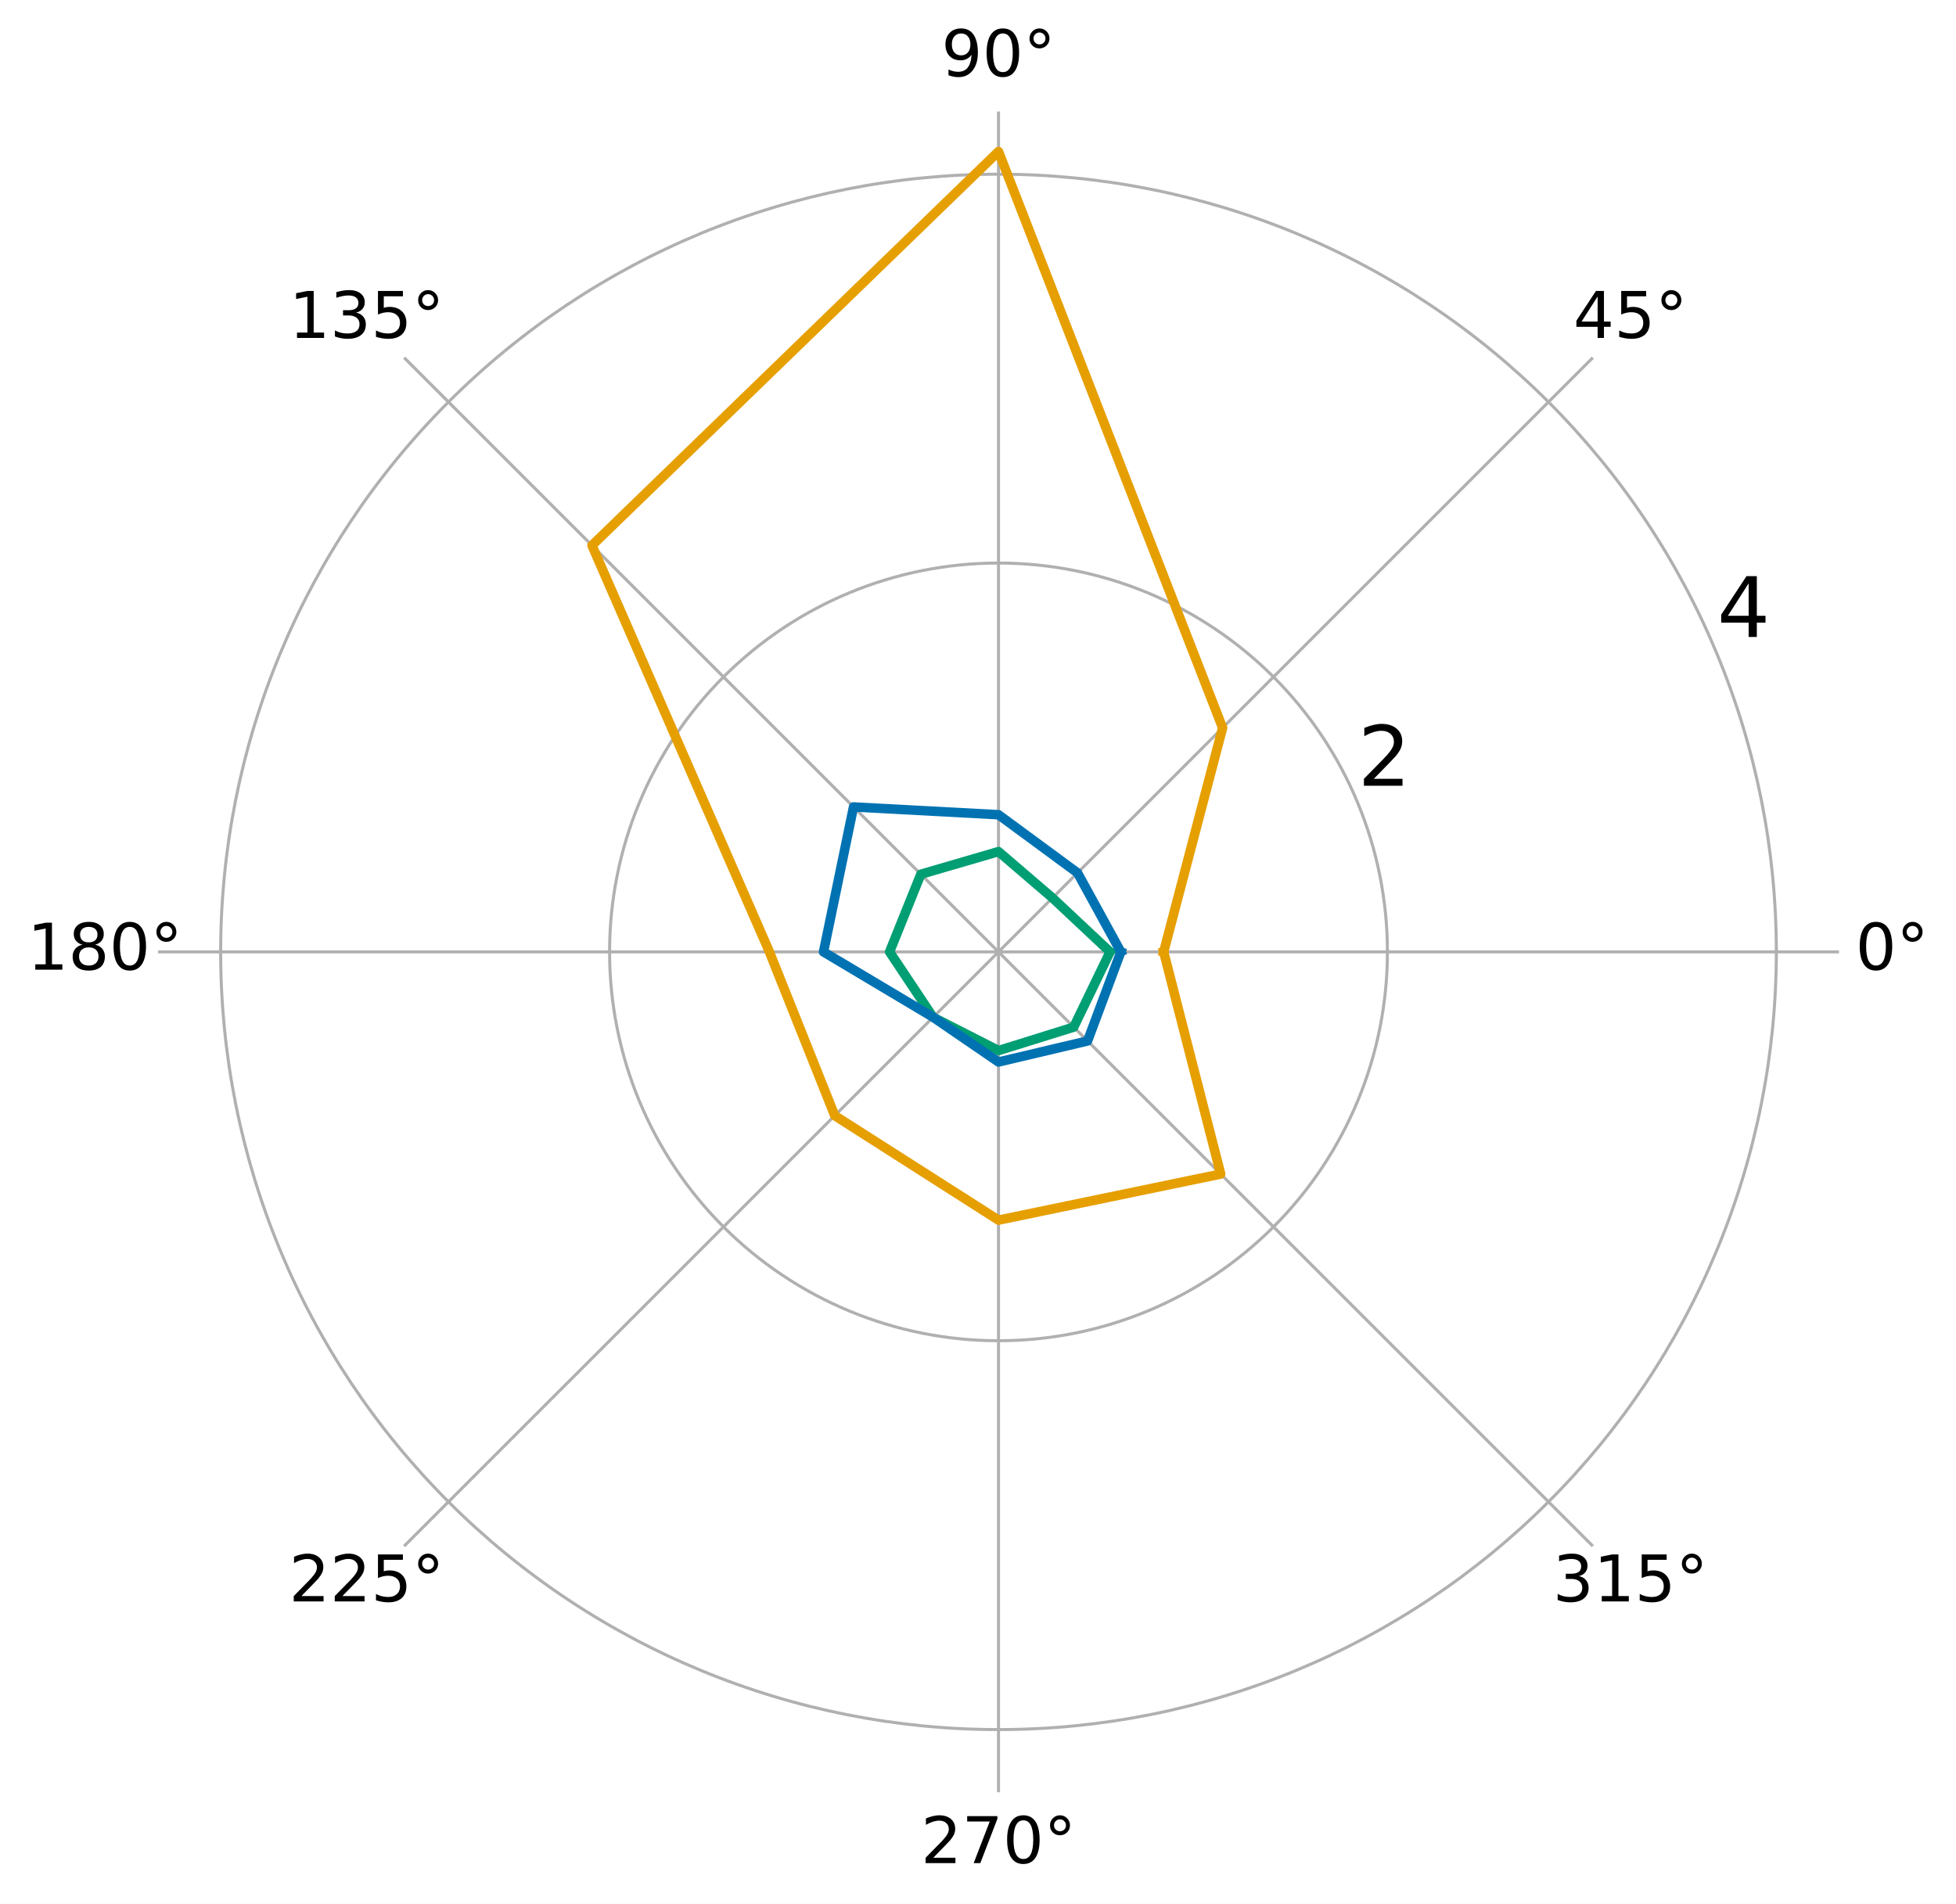
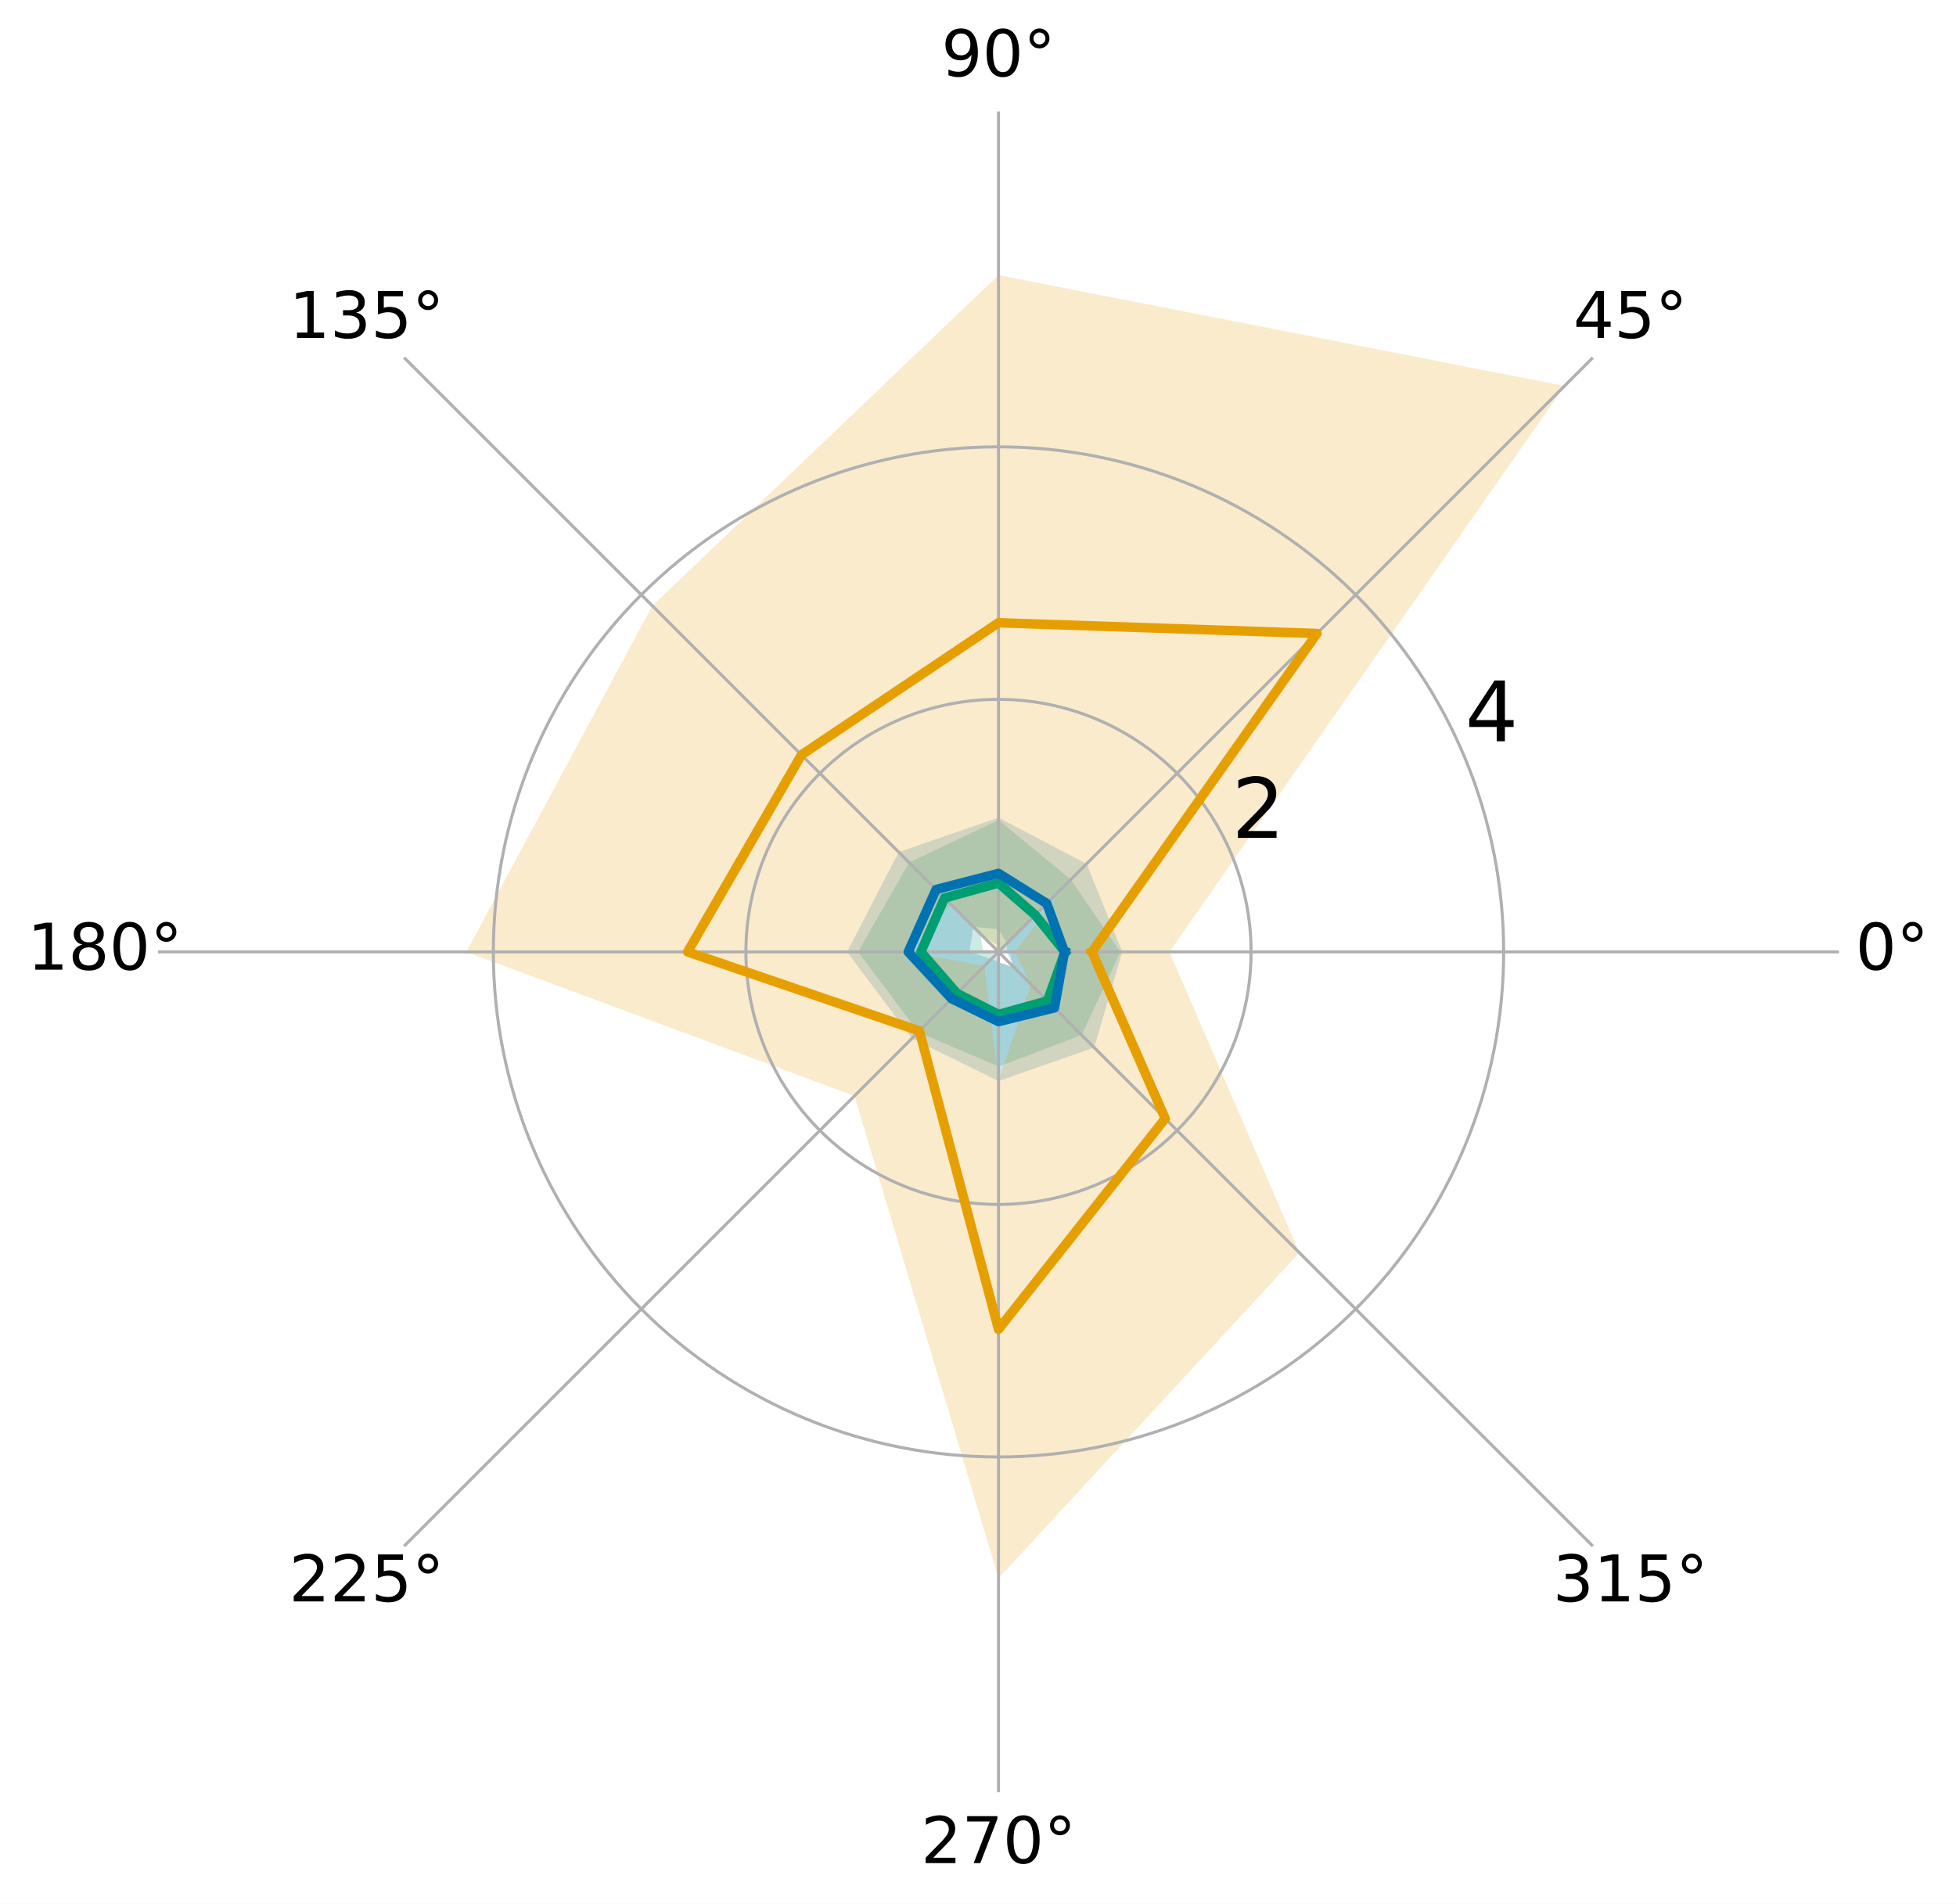
<svg xmlns="http://www.w3.org/2000/svg" xmlns:xlink="http://www.w3.org/1999/xlink" width="516.053pt" height="502.373pt" viewBox="0 0 516.053 502.373" version="1.1">
  <defs>
    <style type="text/css">*{stroke-linejoin: round; stroke-linecap: butt}</style>
  </defs>
  <g id="figure_1">
    <g id="patch_1">
      <path d="M 0 502.373  L 516.053 502.373  L 516.053 0  L 0 0  z " style="fill: #ffffff" />
    </g>
    <g id="axes_1">
      <g id="patch_2">
        <path d="M 485.194 251.186  C 485.194 222.065 479.458 193.227 468.314 166.323  C 457.17 139.418 440.834 114.97 420.242 94.378  C 399.651 73.787 375.203 57.451 348.298 46.307  C 321.394 35.163 292.556 29.426 263.434 29.426  C 234.313 29.426 205.475 35.163 178.57 46.307  C 151.666 57.451 127.218 73.787 106.626 94.378  C 86.035 114.97 69.699 139.418 58.555 166.323  C 47.411 193.227 41.674 222.065 41.674 251.186  C 41.674 280.308 47.411 309.146 58.555 336.05  C 69.699 362.955 86.035 387.403 106.626 407.994  C 127.218 428.586 151.666 444.922 178.57 456.066  C 205.475 467.21 234.313 472.946 263.434 472.946  C 292.556 472.946 321.394 467.21 348.298 456.066  C 375.203 444.922 399.651 428.586 420.242 407.994  C 440.834 387.403 457.17 362.955 468.314 336.05  C 479.458 309.146 485.194 280.308 485.194 251.186  M 263.434 251.186  C 263.434 251.186 263.434 251.186 263.434 251.186  C 263.434 251.186 263.434 251.186 263.434 251.186  C 263.434 251.186 263.434 251.186 263.434 251.186  C 263.434 251.186 263.434 251.186 263.434 251.186  C 263.434 251.186 263.434 251.186 263.434 251.186  C 263.434 251.186 263.434 251.186 263.434 251.186  C 263.434 251.186 263.434 251.186 263.434 251.186  C 263.434 251.186 263.434 251.186 263.434 251.186  C 263.434 251.186 263.434 251.186 263.434 251.186  C 263.434 251.186 263.434 251.186 263.434 251.186  C 263.434 251.186 263.434 251.186 263.434 251.186  C 263.434 251.186 263.434 251.186 263.434 251.186  C 263.434 251.186 263.434 251.186 263.434 251.186  C 263.434 251.186 263.434 251.186 263.434 251.186  C 263.434 251.186 263.434 251.186 263.434 251.186  C 263.434 251.186 263.434 251.186 263.434 251.186  z " style="fill: #ffffff" />
      </g>
+       <g id="PolyCollection_1">
+         <defs>
+           <path id="m7b139d3107" d="M 295.572 -251.186  L 266.367 -251.186  L 263.756 -251.509  L 263.434 -252.725  L 258.566 -256.055  L 259.506 -251.186  L 262.713 -250.465  L 263.434 -248.424  L 267.323 -247.298  L 266.367 -251.186  L 295.572 -251.186  L 295.572 -251.186  L 285.383 -229.238  L 263.434 -220.932  L 242.262 -230.014  L 226.381 -251.186  L 239.858 -274.763  L 263.434 -285.977  L 282.523 -270.275  L 295.572 -251.186  z " />
+         </defs>
+         <g clip-path="url(#p040e61b2b8)">
+           <use xlink:href="#m7b139d3107" x="0" y="502.373" style="fill: #009e73; fill-opacity: 0.2" />
+         </g>
+       </g>
+       <g id="PolyCollection_2">
+         <defs>
+           <path id="m2062d7bd07" d="M 296.093 -251.186  L 265.592 -251.186  L 265.709 -253.461  L 263.434 -257.194  L 256.828 -257.792  L 255.782 -251.186  L 261.55 -249.302  L 263.434 -248.487  L 267.713 -246.908  L 265.592 -251.186  L 296.093 -251.186  L 296.093 -251.186  L 288.675 -225.946  L 263.434 -217.094  L 240.597 -228.349  L 223.477 -251.186  L 237.107 -277.514  L 263.434 -286.612  L 286.67 -274.422  L 296.093 -251.186  z " />
+         </defs>
+         <g clip-path="url(#p040e61b2b8)">
+           <use xlink:href="#m2062d7bd07" x="0" y="502.373" style="fill: #0072b2; fill-opacity: 0.2" />
+         </g>
+       </g>
+       <g id="PolyCollection_3">
+         <defs>
+           <path id="m95611dec97" d="M 308.528 -251.186  L 267.69 -251.186  L 282.146 -269.898  L 263.434 -251.186  L 250.784 -263.837  L 239.81 -251.186  L 259.705 -247.457  L 263.434 -217.285  L 272.029 -242.591  L 267.69 -251.186  L 308.528 -251.186  L 308.528 -251.186  L 342.807 -171.814  L 263.434 -85.922  L 225.426 -213.178  L 123.02 -251.186  L 172.108 -342.512  L 263.434 -429.771  L 412.775 -400.527  L 308.528 -251.186  z " />
+         </defs>
+         <g clip-path="url(#p040e61b2b8)">
+           <use xlink:href="#m95611dec97" x="0" y="502.373" style="fill: #e69f00; fill-opacity: 0.2" />
+         </g>
+       </g>
      <g id="matplotlib.axis_1">
        <g id="xtick_1">
          <g id="line2d_1">
-             <path d="M 263.434 251.186  L 485.194 251.186  " clip-path="url(#p0285521f12)" style="fill: none; stroke: #b0b0b0; stroke-width: 0.8; stroke-linecap: square" />
+             <path d="M 263.434 251.186  L 485.194 251.186  " clip-path="url(#p040e61b2b8)" style="fill: none; stroke: #b0b0b0; stroke-width: 0.8; stroke-linecap: square" />
          </g>
          <g id="text_1">
            <g transform="translate(489.5362 255.8773) scale(0.17 -0.17)">
              <defs>
                <path id="DejaVuSans-30" d="M 2034 4250  Q 1547 4250 1301 3770  Q 1056 3291 1056 2328  Q 1056 1369 1301 889  Q 1547 409 2034 409  Q 2525 409 2770 889  Q 3016 1369 3016 2328  Q 3016 3291 2770 3770  Q 2525 4250 2034 4250  z M 2034 4750  Q 2819 4750 3233 4129  Q 3647 3509 3647 2328  Q 3647 1150 3233 529  Q 2819 -91 2034 -91  Q 1250 -91 836 529  Q 422 1150 422 2328  Q 422 3509 836 4129  Q 1250 4750 2034 4750  z " transform="scale(0.015625)" />
                <path id="DejaVuSans-b0" d="M 1600 4347  Q 1350 4347 1178 4173  Q 1006 4000 1006 3750  Q 1006 3503 1178 3333  Q 1350 3163 1600 3163  Q 1850 3163 2022 3333  Q 2194 3503 2194 3750  Q 2194 3997 2020 4172  Q 1847 4347 1600 4347  z M 1600 4750  Q 1800 4750 1984 4673  Q 2169 4597 2303 4453  Q 2447 4313 2519 4134  Q 2591 3956 2591 3750  Q 2591 3338 2302 3052  Q 2013 2766 1594 2766  Q 1172 2766 890 3047  Q 609 3328 609 3750  Q 609 4169 896 4459  Q 1184 4750 1600 4750  z " transform="scale(0.015625)" />
              </defs>
              <use xlink:href="#DejaVuSans-30" />
-               <use xlink:href="#DejaVuSans-b0" transform="translate(63.62305 0)" />
+               <use xlink:href="#DejaVuSans-b0" x="63.623" />
            </g>
          </g>
        </g>
        <g id="xtick_2">
          <g id="line2d_2">
-             <path d="M 263.434 251.186  L 420.242 94.378  " clip-path="url(#p0285521f12)" style="fill: none; stroke: #b0b0b0; stroke-width: 0.8; stroke-linecap: square" />
+             <path d="M 263.434 251.186  L 420.242 94.378  " clip-path="url(#p040e61b2b8)" style="fill: none; stroke: #b0b0b0; stroke-width: 0.8; stroke-linecap: square" />
          </g>
          <g id="text_2">
            <g transform="translate(415.0756 89.16985) scale(0.17 -0.17)">
              <defs>
                <path id="DejaVuSans-34" d="M 2419 4116  L 825 1625  L 2419 1625  L 2419 4116  z M 2253 4666  L 3047 4666  L 3047 1625  L 3713 1625  L 3713 1100  L 3047 1100  L 3047 0  L 2419 0  L 2419 1100  L 313 1100  L 313 1709  L 2253 4666  z " transform="scale(0.015625)" />
                <path id="DejaVuSans-35" d="M 691 4666  L 3169 4666  L 3169 4134  L 1269 4134  L 1269 2991  Q 1406 3038 1543 3061  Q 1681 3084 1819 3084  Q 2600 3084 3056 2656  Q 3513 2228 3513 1497  Q 3513 744 3044 326  Q 2575 -91 1722 -91  Q 1428 -91 1123 -41  Q 819 9 494 109  L 494 744  Q 775 591 1075 516  Q 1375 441 1709 441  Q 2250 441 2565 725  Q 2881 1009 2881 1497  Q 2881 1984 2565 2268  Q 2250 2553 1709 2553  Q 1456 2553 1204 2497  Q 953 2441 691 2322  L 691 4666  z " transform="scale(0.015625)" />
              </defs>
              <use xlink:href="#DejaVuSans-34" />
-               <use xlink:href="#DejaVuSans-35" transform="translate(63.62305 0)" />
-               <use xlink:href="#DejaVuSans-b0" transform="translate(127.2461 0)" />
+               <use xlink:href="#DejaVuSans-35" x="63.623" />
+               <use xlink:href="#DejaVuSans-b0" x="127.246" />
            </g>
          </g>
        </g>
        <g id="xtick_3">
          <g id="line2d_3">
-             <path d="M 263.434 251.186  L 263.434 29.426  " clip-path="url(#p0285521f12)" style="fill: none; stroke: #b0b0b0; stroke-width: 0.8; stroke-linecap: square" />
+             <path d="M 263.434 251.186  L 263.434 29.426  " clip-path="url(#p040e61b2b8)" style="fill: none; stroke: #b0b0b0; stroke-width: 0.8; stroke-linecap: square" />
          </g>
          <g id="text_3">
            <g transform="translate(248.3681 20.11734) scale(0.17 -0.17)">
              <defs>
                <path id="DejaVuSans-39" d="M 703 97  L 703 672  Q 941 559 1184 500  Q 1428 441 1663 441  Q 2288 441 2617 861  Q 2947 1281 2994 2138  Q 2813 1869 2534 1725  Q 2256 1581 1919 1581  Q 1219 1581 811 2004  Q 403 2428 403 3163  Q 403 3881 828 4315  Q 1253 4750 1959 4750  Q 2769 4750 3195 4129  Q 3622 3509 3622 2328  Q 3622 1225 3098 567  Q 2575 -91 1691 -91  Q 1453 -91 1209 -44  Q 966 3 703 97  z M 1959 2075  Q 2384 2075 2632 2365  Q 2881 2656 2881 3163  Q 2881 3666 2632 3958  Q 2384 4250 1959 4250  Q 1534 4250 1286 3958  Q 1038 3666 1038 3163  Q 1038 2656 1286 2365  Q 1534 2075 1959 2075  z " transform="scale(0.015625)" />
              </defs>
              <use xlink:href="#DejaVuSans-39" />
-               <use xlink:href="#DejaVuSans-30" transform="translate(63.62305 0)" />
-               <use xlink:href="#DejaVuSans-b0" transform="translate(127.2461 0)" />
+               <use xlink:href="#DejaVuSans-30" x="63.623" />
+               <use xlink:href="#DejaVuSans-b0" x="127.246" />
            </g>
          </g>
        </g>
        <g id="xtick_4">
          <g id="line2d_4">
-             <path d="M 263.434 251.186  L 106.626 94.378  " clip-path="url(#p0285521f12)" style="fill: none; stroke: #b0b0b0; stroke-width: 0.8; stroke-linecap: square" />
+             <path d="M 263.434 251.186  L 106.626 94.378  " clip-path="url(#p040e61b2b8)" style="fill: none; stroke: #b0b0b0; stroke-width: 0.8; stroke-linecap: square" />
          </g>
          <g id="text_4">
            <g transform="translate(76.2525 89.16985) scale(0.17 -0.17)">
              <defs>
                <path id="DejaVuSans-31" d="M 794 531  L 1825 531  L 1825 4091  L 703 3866  L 703 4441  L 1819 4666  L 2450 4666  L 2450 531  L 3481 531  L 3481 0  L 794 0  L 794 531  z " transform="scale(0.015625)" />
                <path id="DejaVuSans-33" d="M 2597 2516  Q 3050 2419 3304 2112  Q 3559 1806 3559 1356  Q 3559 666 3084 287  Q 2609 -91 1734 -91  Q 1441 -91 1130 -33  Q 819 25 488 141  L 488 750  Q 750 597 1062 519  Q 1375 441 1716 441  Q 2309 441 2620 675  Q 2931 909 2931 1356  Q 2931 1769 2642 2001  Q 2353 2234 1838 2234  L 1294 2234  L 1294 2753  L 1863 2753  Q 2328 2753 2575 2939  Q 2822 3125 2822 3475  Q 2822 3834 2567 4026  Q 2313 4219 1838 4219  Q 1578 4219 1281 4162  Q 984 4106 628 3988  L 628 4550  Q 988 4650 1302 4700  Q 1616 4750 1894 4750  Q 2613 4750 3031 4423  Q 3450 4097 3450 3541  Q 3450 3153 3228 2886  Q 3006 2619 2597 2516  z " transform="scale(0.015625)" />
              </defs>
              <use xlink:href="#DejaVuSans-31" />
-               <use xlink:href="#DejaVuSans-33" transform="translate(63.62305 0)" />
-               <use xlink:href="#DejaVuSans-35" transform="translate(127.2461 0)" />
-               <use xlink:href="#DejaVuSans-b0" transform="translate(190.8691 0)" />
+               <use xlink:href="#DejaVuSans-33" x="63.623" />
+               <use xlink:href="#DejaVuSans-35" x="127.246" />
+               <use xlink:href="#DejaVuSans-b0" x="190.869" />
            </g>
          </g>
        </g>
        <g id="xtick_5">
          <g id="line2d_5">
-             <path d="M 263.434 251.186  L 41.674 251.186  " clip-path="url(#p0285521f12)" style="fill: none; stroke: #b0b0b0; stroke-width: 0.8; stroke-linecap: square" />
+             <path d="M 263.434 251.186  L 41.674 251.186  " clip-path="url(#p040e61b2b8)" style="fill: none; stroke: #b0b0b0; stroke-width: 0.8; stroke-linecap: square" />
          </g>
          <g id="text_5">
            <g transform="translate(7.2 255.8773) scale(0.17 -0.17)">
              <defs>
                <path id="DejaVuSans-38" d="M 2034 2216  Q 1584 2216 1326 1975  Q 1069 1734 1069 1313  Q 1069 891 1326 650  Q 1584 409 2034 409  Q 2484 409 2743 651  Q 3003 894 3003 1313  Q 3003 1734 2745 1975  Q 2488 2216 2034 2216  z M 1403 2484  Q 997 2584 770 2862  Q 544 3141 544 3541  Q 544 4100 942 4425  Q 1341 4750 2034 4750  Q 2731 4750 3128 4425  Q 3525 4100 3525 3541  Q 3525 3141 3298 2862  Q 3072 2584 2669 2484  Q 3125 2378 3379 2068  Q 3634 1759 3634 1313  Q 3634 634 3220 271  Q 2806 -91 2034 -91  Q 1263 -91 848 271  Q 434 634 434 1313  Q 434 1759 690 2068  Q 947 2378 1403 2484  z M 1172 3481  Q 1172 3119 1398 2916  Q 1625 2713 2034 2713  Q 2441 2713 2670 2916  Q 2900 3119 2900 3481  Q 2900 3844 2670 4047  Q 2441 4250 2034 4250  Q 1625 4250 1398 4047  Q 1172 3844 1172 3481  z " transform="scale(0.015625)" />
              </defs>
              <use xlink:href="#DejaVuSans-31" />
-               <use xlink:href="#DejaVuSans-38" transform="translate(63.62305 0)" />
-               <use xlink:href="#DejaVuSans-30" transform="translate(127.2461 0)" />
-               <use xlink:href="#DejaVuSans-b0" transform="translate(190.8691 0)" />
+               <use xlink:href="#DejaVuSans-38" x="63.623" />
+               <use xlink:href="#DejaVuSans-30" x="127.246" />
+               <use xlink:href="#DejaVuSans-b0" x="190.869" />
            </g>
          </g>
        </g>
        <g id="xtick_6">
          <g id="line2d_6">
-             <path d="M 263.434 251.186  L 106.626 407.994  " clip-path="url(#p0285521f12)" style="fill: none; stroke: #b0b0b0; stroke-width: 0.8; stroke-linecap: square" />
+             <path d="M 263.434 251.186  L 106.626 407.994  " clip-path="url(#p040e61b2b8)" style="fill: none; stroke: #b0b0b0; stroke-width: 0.8; stroke-linecap: square" />
          </g>
          <g id="text_6">
            <g transform="translate(76.2525 422.5848) scale(0.17 -0.17)">
              <defs>
                <path id="DejaVuSans-32" d="M 1228 531  L 3431 531  L 3431 0  L 469 0  L 469 531  Q 828 903 1448 1529  Q 2069 2156 2228 2338  Q 2531 2678 2651 2914  Q 2772 3150 2772 3378  Q 2772 3750 2511 3984  Q 2250 4219 1831 4219  Q 1534 4219 1204 4116  Q 875 4013 500 3803  L 500 4441  Q 881 4594 1212 4672  Q 1544 4750 1819 4750  Q 2544 4750 2975 4387  Q 3406 4025 3406 3419  Q 3406 3131 3298 2873  Q 3191 2616 2906 2266  Q 2828 2175 2409 1742  Q 1991 1309 1228 531  z " transform="scale(0.015625)" />
              </defs>
              <use xlink:href="#DejaVuSans-32" />
-               <use xlink:href="#DejaVuSans-32" transform="translate(63.62305 0)" />
-               <use xlink:href="#DejaVuSans-35" transform="translate(127.2461 0)" />
-               <use xlink:href="#DejaVuSans-b0" transform="translate(190.8691 0)" />
+               <use xlink:href="#DejaVuSans-32" x="63.623" />
+               <use xlink:href="#DejaVuSans-35" x="127.246" />
+               <use xlink:href="#DejaVuSans-b0" x="190.869" />
            </g>
          </g>
        </g>
        <g id="xtick_7">
          <g id="line2d_7">
-             <path d="M 263.434 251.186  L 263.434 472.946  " clip-path="url(#p0285521f12)" style="fill: none; stroke: #b0b0b0; stroke-width: 0.8; stroke-linecap: square" />
+             <path d="M 263.434 251.186  L 263.434 472.946  " clip-path="url(#p040e61b2b8)" style="fill: none; stroke: #b0b0b0; stroke-width: 0.8; stroke-linecap: square" />
          </g>
          <g id="text_7">
            <g transform="translate(242.96 491.6373) scale(0.17 -0.17)">
              <defs>
                <path id="DejaVuSans-37" d="M 525 4666  L 3525 4666  L 3525 4397  L 1831 0  L 1172 0  L 2766 4134  L 525 4134  L 525 4666  z " transform="scale(0.015625)" />
              </defs>
              <use xlink:href="#DejaVuSans-32" />
-               <use xlink:href="#DejaVuSans-37" transform="translate(63.62305 0)" />
-               <use xlink:href="#DejaVuSans-30" transform="translate(127.2461 0)" />
-               <use xlink:href="#DejaVuSans-b0" transform="translate(190.8691 0)" />
+               <use xlink:href="#DejaVuSans-37" x="63.623" />
+               <use xlink:href="#DejaVuSans-30" x="127.246" />
+               <use xlink:href="#DejaVuSans-b0" x="190.869" />
            </g>
          </g>
        </g>
        <g id="xtick_8">
          <g id="line2d_8">
-             <path d="M 263.434 251.186  L 420.242 407.994  " clip-path="url(#p0285521f12)" style="fill: none; stroke: #b0b0b0; stroke-width: 0.8; stroke-linecap: square" />
+             <path d="M 263.434 251.186  L 420.242 407.994  " clip-path="url(#p040e61b2b8)" style="fill: none; stroke: #b0b0b0; stroke-width: 0.8; stroke-linecap: square" />
          </g>
          <g id="text_8">
            <g transform="translate(409.6675 422.5848) scale(0.17 -0.17)">
              <use xlink:href="#DejaVuSans-33" />
-               <use xlink:href="#DejaVuSans-31" transform="translate(63.62305 0)" />
-               <use xlink:href="#DejaVuSans-35" transform="translate(127.2461 0)" />
-               <use xlink:href="#DejaVuSans-b0" transform="translate(190.8691 0)" />
+               <use xlink:href="#DejaVuSans-31" x="63.623" />
+               <use xlink:href="#DejaVuSans-35" x="127.246" />
+               <use xlink:href="#DejaVuSans-b0" x="190.869" />
            </g>
          </g>
        </g>
      </g>
      <g id="matplotlib.axis_2">
        <g id="ytick_1">
          <g id="line2d_9">
-             <path d="M 366.043 251.186  C 366.043 237.712 363.389 224.369 358.232 211.92  C 353.076 199.471 345.517 188.159 335.99 178.631  C 326.462 169.103 315.15 161.545 302.701 156.388  C 290.252 151.232 276.909 148.578 263.434 148.578  C 249.96 148.578 236.617 151.232 224.168 156.388  C 211.719 161.545 200.407 169.103 190.879 178.631  C 181.351 188.159 173.793 199.471 168.636 211.92  C 163.48 224.369 160.826 237.712 160.826 251.186  C 160.826 264.661 163.48 278.004 168.636 290.453  C 173.793 302.902 181.351 314.214 190.879 323.742  C 200.407 333.27 211.719 340.828 224.168 345.984  C 236.617 351.141 249.96 353.795 263.434 353.795  C 276.909 353.795 290.252 351.141 302.701 345.984  C 315.15 340.828 326.462 333.27 335.99 323.742  C 345.517 314.214 353.076 302.902 358.232 290.453  C 363.389 278.004 366.043 264.661 366.043 251.186  " clip-path="url(#p0285521f12)" style="fill: none; stroke: #b0b0b0; stroke-width: 0.8; stroke-linecap: square" />
+             <path d="M 330.072 251.186  C 330.072 242.436 328.348 233.77 325 225.685  C 321.651 217.601 316.742 210.254 310.554 204.066  C 304.367 197.879 297.02 192.97 288.936 189.621  C 280.851 186.272 272.185 184.549 263.434 184.549  C 254.684 184.549 246.018 186.272 237.933 189.621  C 229.849 192.97 222.502 197.879 216.314 204.066  C 210.127 210.254 205.218 217.601 201.869 225.685  C 198.52 233.77 196.797 242.436 196.797 251.186  C 196.797 259.937 198.52 268.603 201.869 276.688  C 205.218 284.772 210.127 292.119 216.314 298.306  C 222.502 304.494 229.849 309.403 237.933 312.752  C 246.018 316.1 254.684 317.824 263.434 317.824  C 272.185 317.824 280.851 316.1 288.936 312.752  C 297.02 309.403 304.367 304.494 310.554 298.306  C 316.742 292.119 321.651 284.772 325 276.688  C 328.348 268.603 330.072 259.937 330.072 251.186  " clip-path="url(#p040e61b2b8)" style="fill: none; stroke: #b0b0b0; stroke-width: 0.8; stroke-linecap: square" />
          </g>
          <g id="text_9">
-             <g transform="translate(358.2324 207.3445) scale(0.22 -0.22)">
+             <g transform="translate(324.9996 221.1099) scale(0.22 -0.22)">
              <use xlink:href="#DejaVuSans-32" />
            </g>
          </g>
        </g>
        <g id="ytick_2">
          <g id="line2d_10">
-             <path d="M 468.652 251.186  C 468.652 224.238 463.343 197.551 453.03 172.653  C 442.718 147.756 427.601 125.132 408.545 106.076  C 389.489 87.02 366.865 71.903 341.968 61.59  C 317.07 51.277 290.383 45.969 263.434 45.969  C 236.485 45.969 209.799 51.277 184.901 61.59  C 160.004 71.903 137.38 87.02 118.324 106.076  C 99.268 125.132 84.151 147.756 73.838 172.653  C 63.525 197.551 58.217 224.238 58.217 251.186  C 58.217 278.135 63.525 304.822 73.838 329.72  C 84.151 354.617 99.268 377.241 118.324 396.297  C 137.38 415.353 160.004 430.47 184.901 440.782  C 209.799 451.095 236.485 456.404 263.434 456.404  C 290.383 456.404 317.07 451.095 341.968 440.782  C 366.865 430.47 389.489 415.353 408.545 396.297  C 427.601 377.241 442.718 354.617 453.03 329.72  C 463.343 304.822 468.652 278.135 468.652 251.186  " clip-path="url(#p0285521f12)" style="fill: none; stroke: #b0b0b0; stroke-width: 0.8; stroke-linecap: square" />
+             <path d="M 396.71 251.186  C 396.71 233.685 393.262 216.353 386.565 200.184  C 379.867 184.015 370.05 169.322 357.674 156.946  C 345.299 144.571 330.606 134.753 314.437 128.056  C 298.267 121.358 280.936 117.911 263.434 117.911  C 245.933 117.911 228.601 121.358 212.432 128.056  C 196.263 134.753 181.57 144.571 169.194 156.946  C 156.819 169.322 147.001 184.015 140.304 200.184  C 133.606 216.353 130.159 233.685 130.159 251.186  C 130.159 268.688 133.606 286.019 140.304 302.189  C 147.001 318.358 156.819 333.051 169.194 345.426  C 181.57 357.802 196.263 367.619 212.432 374.317  C 228.601 381.014 245.933 384.462 263.434 384.462  C 280.936 384.462 298.267 381.014 314.437 374.317  C 330.606 367.619 345.299 357.802 357.674 345.426  C 370.05 333.051 379.867 318.358 386.565 302.189  C 393.262 286.019 396.71 268.688 396.71 251.186  " clip-path="url(#p040e61b2b8)" style="fill: none; stroke: #b0b0b0; stroke-width: 0.8; stroke-linecap: square" />
          </g>
          <g id="text_10">
-             <g transform="translate(453.0304 168.0779) scale(0.22 -0.22)">
+             <g transform="translate(386.5649 195.6088) scale(0.22 -0.22)">
              <use xlink:href="#DejaVuSans-34" />
            </g>
          </g>
        </g>
      </g>
      <g id="line2d_11">
-         <path d="M 292.859 251.186  L 277.677 236.944  L 263.434 224.719  L 242.944 230.696  L 234.696 251.186  L 246.186 268.435  L 263.434 277.223  L 283.282 271.034  L 292.859 251.186  " clip-path="url(#p0285521f12)" style="fill: none; stroke: #009e73; stroke-width: 2.5; stroke-linecap: square" />
+         <path d="M 280.969 251.186  L 273.14 241.481  L 263.434 233.022  L 249.212 236.964  L 242.944 251.186  L 252.488 262.133  L 263.434 267.695  L 276.353 264.105  L 280.969 251.186  " clip-path="url(#p040e61b2b8)" style="fill: none; stroke: #009e73; stroke-width: 2.5; stroke-linecap: square" />
      </g>
      <g id="line2d_12">
-         <path d="M 295.714 251.186  L 284.284 230.337  L 263.434 214.99  L 225.184 212.936  L 217.267 251.186  L 246.19 268.43  L 263.434 280.242  L 286.935 274.687  L 295.714 251.186  " clip-path="url(#p0285521f12)" style="fill: none; stroke: #0072b2; stroke-width: 2.5; stroke-linecap: square" />
+         <path d="M 280.843 251.186  L 276.189 238.431  L 263.434 230.47  L 246.968 234.72  L 239.629 251.186  L 251.073 263.547  L 263.434 269.582  L 278.194 265.946  L 280.843 251.186  " clip-path="url(#p040e61b2b8)" style="fill: none; stroke: #0072b2; stroke-width: 2.5; stroke-linecap: square" />
      </g>
      <g id="line2d_13">
-         <path d="M 307.015 251.186  L 322.561 192.06  L 263.434 39.986  L 156.18 143.932  L 202.998 251.186  L 220.232 294.389  L 263.434 321.968  L 322.059 309.811  L 307.015 251.186  " clip-path="url(#p0285521f12)" style="fill: none; stroke: #e69f00; stroke-width: 2.5; stroke-linecap: square" />
+         <path d="M 288.109 251.186  L 347.461 167.16  L 263.434 164.33  L 211.446 199.198  L 181.415 251.186  L 242.566 272.055  L 263.434 350.769  L 307.418 295.17  L 288.109 251.186  " clip-path="url(#p040e61b2b8)" style="fill: none; stroke: #e69f00; stroke-width: 2.5; stroke-linecap: square" />
      </g>
    </g>
  </g>
  <defs>
-     <clipPath id="p0285521f12">
+     <clipPath id="p040e61b2b8">
      <path d="M 485.194 251.186  C 485.194 222.065 479.458 193.227 468.314 166.323  C 457.17 139.418 440.834 114.97 420.242 94.378  C 399.651 73.787 375.203 57.451 348.298 46.307  C 321.394 35.163 292.556 29.426 263.434 29.426  C 234.313 29.426 205.475 35.163 178.57 46.307  C 151.666 57.451 127.218 73.787 106.626 94.378  C 86.035 114.97 69.699 139.418 58.555 166.323  C 47.411 193.227 41.674 222.065 41.674 251.186  C 41.674 280.308 47.411 309.146 58.555 336.05  C 69.699 362.955 86.035 387.403 106.626 407.994  C 127.218 428.586 151.666 444.922 178.57 456.066  C 205.475 467.21 234.313 472.946 263.434 472.946  C 292.556 472.946 321.394 467.21 348.298 456.066  C 375.203 444.922 399.651 428.586 420.242 407.994  C 440.834 387.403 457.17 362.955 468.314 336.05  C 479.458 309.146 485.194 280.308 485.194 251.186  M 263.434 251.186  C 263.434 251.186 263.434 251.186 263.434 251.186  C 263.434 251.186 263.434 251.186 263.434 251.186  C 263.434 251.186 263.434 251.186 263.434 251.186  C 263.434 251.186 263.434 251.186 263.434 251.186  C 263.434 251.186 263.434 251.186 263.434 251.186  C 263.434 251.186 263.434 251.186 263.434 251.186  C 263.434 251.186 263.434 251.186 263.434 251.186  C 263.434 251.186 263.434 251.186 263.434 251.186  C 263.434 251.186 263.434 251.186 263.434 251.186  C 263.434 251.186 263.434 251.186 263.434 251.186  C 263.434 251.186 263.434 251.186 263.434 251.186  C 263.434 251.186 263.434 251.186 263.434 251.186  C 263.434 251.186 263.434 251.186 263.434 251.186  C 263.434 251.186 263.434 251.186 263.434 251.186  C 263.434 251.186 263.434 251.186 263.434 251.186  C 263.434 251.186 263.434 251.186 263.434 251.186  z " />
    </clipPath>
  </defs>
</svg>
